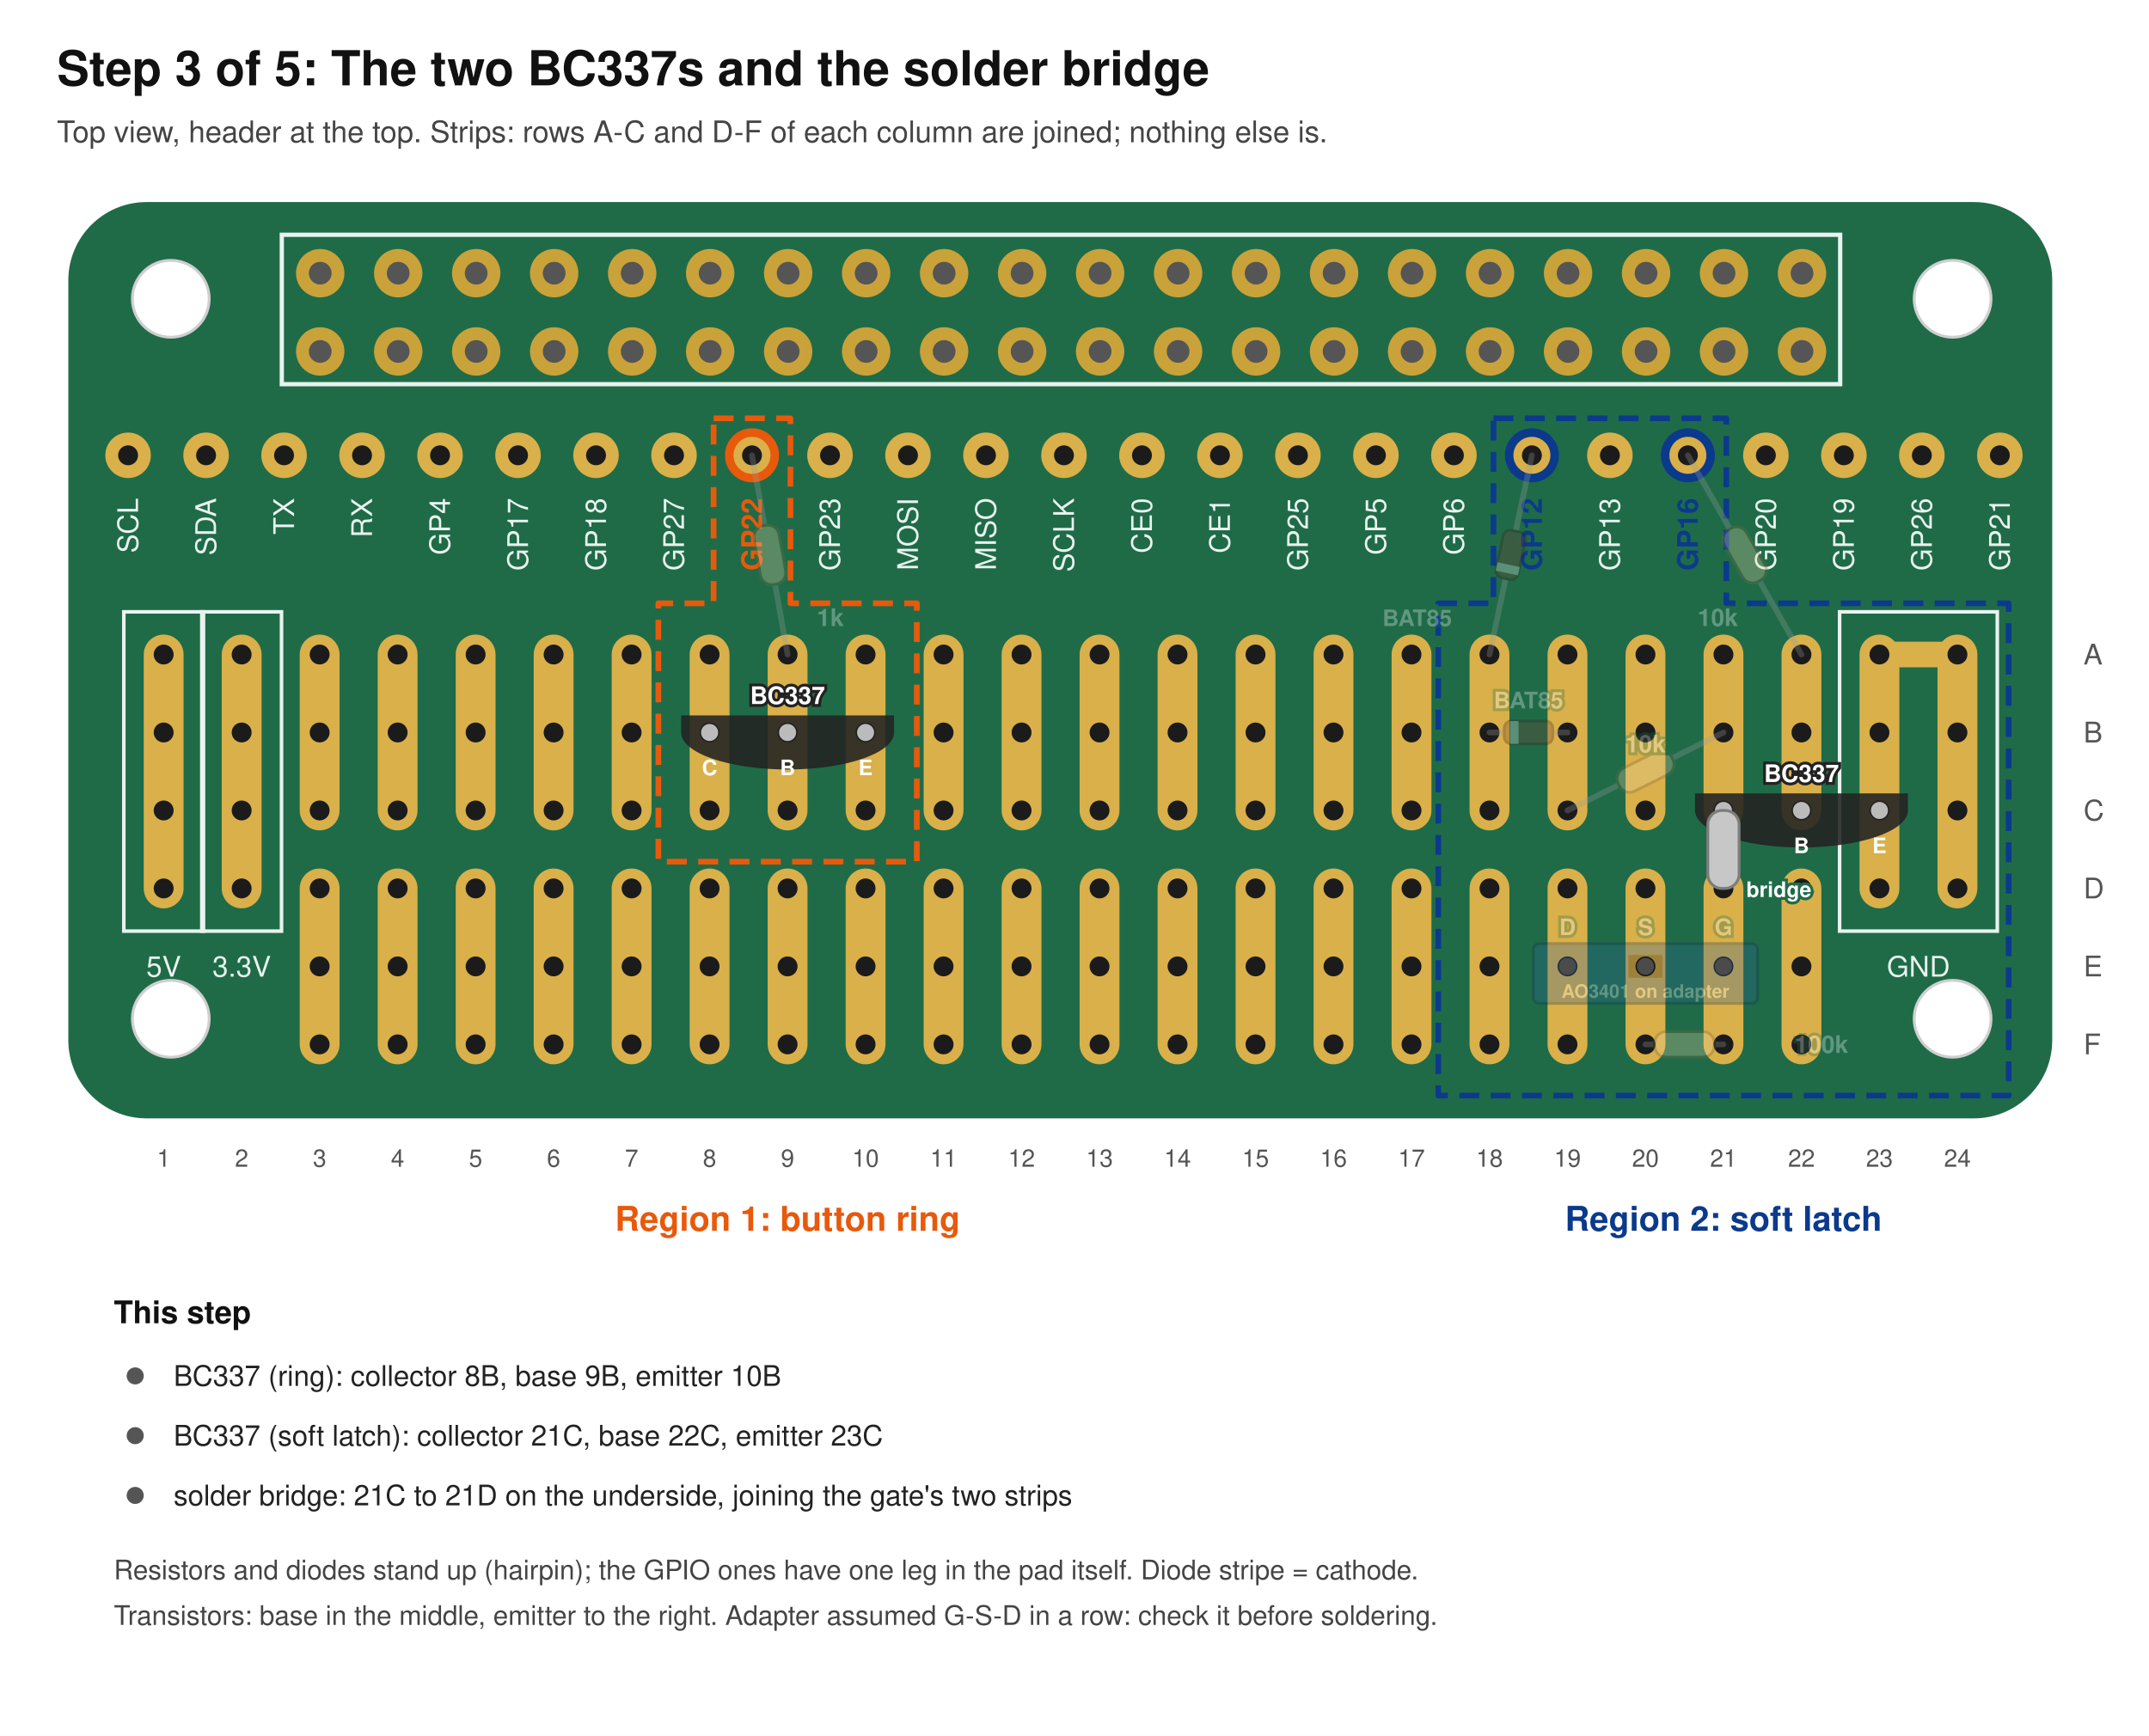
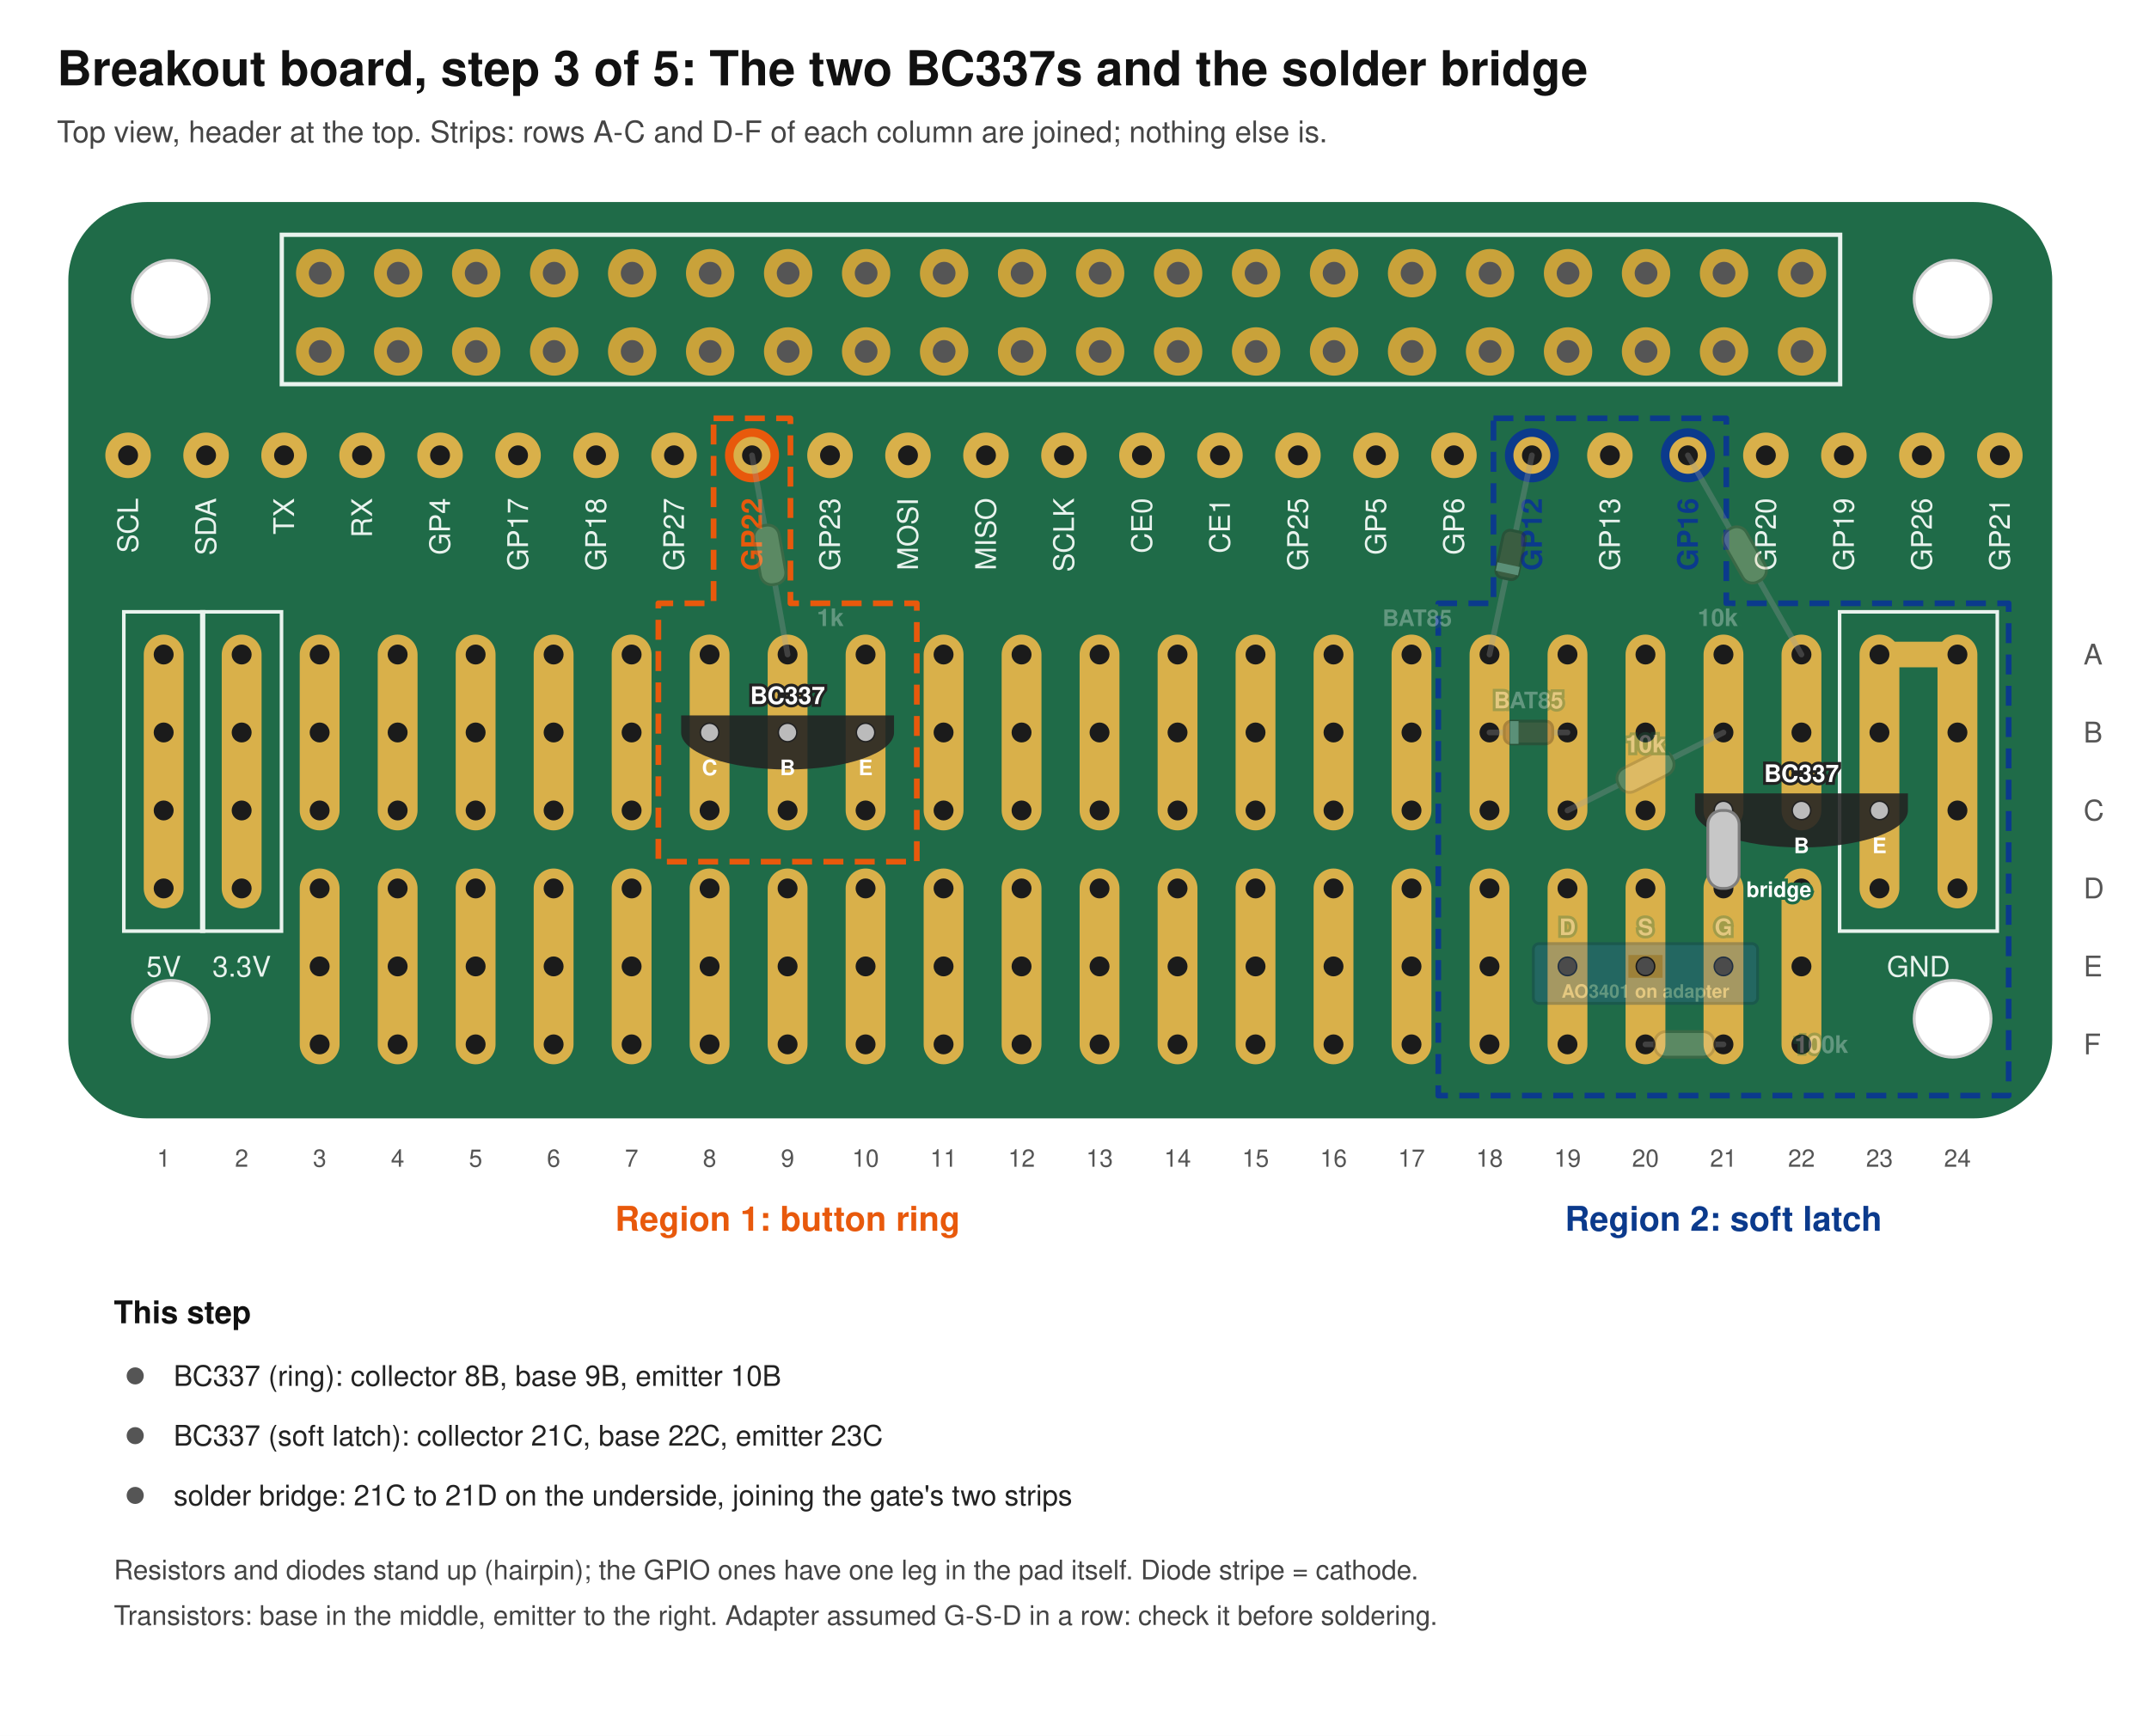
<svg xmlns="http://www.w3.org/2000/svg" viewBox="0 0 1510 1220" width="1510" height="1220" font-family="Helvetica, Arial, sans-serif">
  <rect width="1510" height="1220" fill="#ffffff" />
-   <text x="40.0" y="60.0" font-size="34" fill="#111" text-anchor="start" font-weight="bold">Step 3 of 5: The two BC337s and the solder bridge</text>
+   <text x="40.0" y="60.0" font-size="34" fill="#111" text-anchor="start" font-weight="bold">Breakout board, step 3 of 5: The two BC337s and the solder bridge</text>
  <text x="40.0" y="100.0" font-size="21" fill="#444" text-anchor="start">Top view, header at the top. Strips: rows A-C and D-F of each column are joined; nothing else is.</text>
  <rect x="48.0" y="142.0" width="1394.0" height="644.0" fill="#1f6b48" rx="55" />
  <circle cx="120.0" cy="210.0" r="27" fill="#ffffff" stroke="#cfcfcf" stroke-width="2" />
  <circle cx="1372.0" cy="210.0" r="27" fill="#ffffff" stroke="#cfcfcf" stroke-width="2" />
  <circle cx="120.0" cy="716.0" r="27" fill="#ffffff" stroke="#cfcfcf" stroke-width="2" />
  <circle cx="1372.0" cy="716.0" r="27" fill="#ffffff" stroke="#cfcfcf" stroke-width="2" />
  <rect x="198.0" y="165.0" width="1095.0" height="105.0" fill="none" stroke="#e9f3ee" stroke-width="3" />
  <circle cx="225.0" cy="192.0" r="17" fill="#c9a23a" stroke="none" stroke-width="0" />
  <circle cx="225.0" cy="192.0" r="8" fill="#555" stroke="none" stroke-width="0" />
  <circle cx="225.0" cy="247.0" r="17" fill="#c9a23a" stroke="none" stroke-width="0" />
  <circle cx="225.0" cy="247.0" r="8" fill="#555" stroke="none" stroke-width="0" />
  <circle cx="279.8" cy="192.0" r="17" fill="#c9a23a" stroke="none" stroke-width="0" />
  <circle cx="279.8" cy="192.0" r="8" fill="#555" stroke="none" stroke-width="0" />
  <circle cx="279.8" cy="247.0" r="17" fill="#c9a23a" stroke="none" stroke-width="0" />
  <circle cx="279.8" cy="247.0" r="8" fill="#555" stroke="none" stroke-width="0" />
  <circle cx="334.6" cy="192.0" r="17" fill="#c9a23a" stroke="none" stroke-width="0" />
  <circle cx="334.6" cy="192.0" r="8" fill="#555" stroke="none" stroke-width="0" />
  <circle cx="334.6" cy="247.0" r="17" fill="#c9a23a" stroke="none" stroke-width="0" />
  <circle cx="334.6" cy="247.0" r="8" fill="#555" stroke="none" stroke-width="0" />
  <circle cx="389.4" cy="192.0" r="17" fill="#c9a23a" stroke="none" stroke-width="0" />
  <circle cx="389.4" cy="192.0" r="8" fill="#555" stroke="none" stroke-width="0" />
  <circle cx="389.4" cy="247.0" r="17" fill="#c9a23a" stroke="none" stroke-width="0" />
  <circle cx="389.4" cy="247.0" r="8" fill="#555" stroke="none" stroke-width="0" />
  <circle cx="444.2" cy="192.0" r="17" fill="#c9a23a" stroke="none" stroke-width="0" />
  <circle cx="444.2" cy="192.0" r="8" fill="#555" stroke="none" stroke-width="0" />
  <circle cx="444.2" cy="247.0" r="17" fill="#c9a23a" stroke="none" stroke-width="0" />
  <circle cx="444.2" cy="247.0" r="8" fill="#555" stroke="none" stroke-width="0" />
  <circle cx="499.0" cy="192.0" r="17" fill="#c9a23a" stroke="none" stroke-width="0" />
  <circle cx="499.0" cy="192.0" r="8" fill="#555" stroke="none" stroke-width="0" />
  <circle cx="499.0" cy="247.0" r="17" fill="#c9a23a" stroke="none" stroke-width="0" />
  <circle cx="499.0" cy="247.0" r="8" fill="#555" stroke="none" stroke-width="0" />
  <circle cx="553.8" cy="192.0" r="17" fill="#c9a23a" stroke="none" stroke-width="0" />
  <circle cx="553.8" cy="192.0" r="8" fill="#555" stroke="none" stroke-width="0" />
  <circle cx="553.8" cy="247.0" r="17" fill="#c9a23a" stroke="none" stroke-width="0" />
  <circle cx="553.8" cy="247.0" r="8" fill="#555" stroke="none" stroke-width="0" />
  <circle cx="608.6" cy="192.0" r="17" fill="#c9a23a" stroke="none" stroke-width="0" />
  <circle cx="608.6" cy="192.0" r="8" fill="#555" stroke="none" stroke-width="0" />
  <circle cx="608.6" cy="247.0" r="17" fill="#c9a23a" stroke="none" stroke-width="0" />
  <circle cx="608.6" cy="247.0" r="8" fill="#555" stroke="none" stroke-width="0" />
  <circle cx="663.4" cy="192.0" r="17" fill="#c9a23a" stroke="none" stroke-width="0" />
  <circle cx="663.4" cy="192.0" r="8" fill="#555" stroke="none" stroke-width="0" />
  <circle cx="663.4" cy="247.0" r="17" fill="#c9a23a" stroke="none" stroke-width="0" />
  <circle cx="663.4" cy="247.0" r="8" fill="#555" stroke="none" stroke-width="0" />
  <circle cx="718.2" cy="192.0" r="17" fill="#c9a23a" stroke="none" stroke-width="0" />
  <circle cx="718.2" cy="192.0" r="8" fill="#555" stroke="none" stroke-width="0" />
  <circle cx="718.2" cy="247.0" r="17" fill="#c9a23a" stroke="none" stroke-width="0" />
  <circle cx="718.2" cy="247.0" r="8" fill="#555" stroke="none" stroke-width="0" />
  <circle cx="773.0" cy="192.0" r="17" fill="#c9a23a" stroke="none" stroke-width="0" />
  <circle cx="773.0" cy="192.0" r="8" fill="#555" stroke="none" stroke-width="0" />
  <circle cx="773.0" cy="247.0" r="17" fill="#c9a23a" stroke="none" stroke-width="0" />
  <circle cx="773.0" cy="247.0" r="8" fill="#555" stroke="none" stroke-width="0" />
  <circle cx="827.8" cy="192.0" r="17" fill="#c9a23a" stroke="none" stroke-width="0" />
  <circle cx="827.8" cy="192.0" r="8" fill="#555" stroke="none" stroke-width="0" />
  <circle cx="827.8" cy="247.0" r="17" fill="#c9a23a" stroke="none" stroke-width="0" />
  <circle cx="827.8" cy="247.0" r="8" fill="#555" stroke="none" stroke-width="0" />
  <circle cx="882.6" cy="192.0" r="17" fill="#c9a23a" stroke="none" stroke-width="0" />
  <circle cx="882.6" cy="192.0" r="8" fill="#555" stroke="none" stroke-width="0" />
  <circle cx="882.6" cy="247.0" r="17" fill="#c9a23a" stroke="none" stroke-width="0" />
  <circle cx="882.6" cy="247.0" r="8" fill="#555" stroke="none" stroke-width="0" />
  <circle cx="937.4" cy="192.0" r="17" fill="#c9a23a" stroke="none" stroke-width="0" />
  <circle cx="937.4" cy="192.0" r="8" fill="#555" stroke="none" stroke-width="0" />
  <circle cx="937.4" cy="247.0" r="17" fill="#c9a23a" stroke="none" stroke-width="0" />
  <circle cx="937.4" cy="247.0" r="8" fill="#555" stroke="none" stroke-width="0" />
  <circle cx="992.2" cy="192.0" r="17" fill="#c9a23a" stroke="none" stroke-width="0" />
  <circle cx="992.2" cy="192.0" r="8" fill="#555" stroke="none" stroke-width="0" />
  <circle cx="992.2" cy="247.0" r="17" fill="#c9a23a" stroke="none" stroke-width="0" />
  <circle cx="992.2" cy="247.0" r="8" fill="#555" stroke="none" stroke-width="0" />
  <circle cx="1047.0" cy="192.0" r="17" fill="#c9a23a" stroke="none" stroke-width="0" />
  <circle cx="1047.0" cy="192.0" r="8" fill="#555" stroke="none" stroke-width="0" />
  <circle cx="1047.0" cy="247.0" r="17" fill="#c9a23a" stroke="none" stroke-width="0" />
  <circle cx="1047.0" cy="247.0" r="8" fill="#555" stroke="none" stroke-width="0" />
  <circle cx="1101.8" cy="192.0" r="17" fill="#c9a23a" stroke="none" stroke-width="0" />
  <circle cx="1101.8" cy="192.0" r="8" fill="#555" stroke="none" stroke-width="0" />
  <circle cx="1101.8" cy="247.0" r="17" fill="#c9a23a" stroke="none" stroke-width="0" />
  <circle cx="1101.8" cy="247.0" r="8" fill="#555" stroke="none" stroke-width="0" />
  <circle cx="1156.6" cy="192.0" r="17" fill="#c9a23a" stroke="none" stroke-width="0" />
  <circle cx="1156.6" cy="192.0" r="8" fill="#555" stroke="none" stroke-width="0" />
  <circle cx="1156.6" cy="247.0" r="17" fill="#c9a23a" stroke="none" stroke-width="0" />
  <circle cx="1156.6" cy="247.0" r="8" fill="#555" stroke="none" stroke-width="0" />
  <circle cx="1211.4" cy="192.0" r="17" fill="#c9a23a" stroke="none" stroke-width="0" />
  <circle cx="1211.4" cy="192.0" r="8" fill="#555" stroke="none" stroke-width="0" />
  <circle cx="1211.4" cy="247.0" r="17" fill="#c9a23a" stroke="none" stroke-width="0" />
  <circle cx="1211.4" cy="247.0" r="8" fill="#555" stroke="none" stroke-width="0" />
  <circle cx="1266.2" cy="192.0" r="17" fill="#c9a23a" stroke="none" stroke-width="0" />
  <circle cx="1266.2" cy="192.0" r="8" fill="#555" stroke="none" stroke-width="0" />
  <circle cx="1266.2" cy="247.0" r="17" fill="#c9a23a" stroke="none" stroke-width="0" />
  <circle cx="1266.2" cy="247.0" r="8" fill="#555" stroke="none" stroke-width="0" />
  <circle cx="90.0" cy="320.0" r="16" fill="#d9b04a" stroke="none" stroke-width="0" />
  <circle cx="90.0" cy="320.0" r="7" fill="#1b1b1b" stroke="none" stroke-width="0" />
  <text transform="translate(97.0,350) rotate(-90)" text-anchor="end" font-size="20" fill="#e9f3ee">SCL</text>
  <circle cx="144.8" cy="320.0" r="16" fill="#d9b04a" stroke="none" stroke-width="0" />
  <circle cx="144.8" cy="320.0" r="7" fill="#1b1b1b" stroke="none" stroke-width="0" />
  <text transform="translate(151.8,350) rotate(-90)" text-anchor="end" font-size="20" fill="#e9f3ee">SDA</text>
  <circle cx="199.6" cy="320.0" r="16" fill="#d9b04a" stroke="none" stroke-width="0" />
  <circle cx="199.6" cy="320.0" r="7" fill="#1b1b1b" stroke="none" stroke-width="0" />
  <text transform="translate(206.6,350) rotate(-90)" text-anchor="end" font-size="20" fill="#e9f3ee">TX</text>
  <circle cx="254.4" cy="320.0" r="16" fill="#d9b04a" stroke="none" stroke-width="0" />
  <circle cx="254.4" cy="320.0" r="7" fill="#1b1b1b" stroke="none" stroke-width="0" />
  <text transform="translate(261.4,350) rotate(-90)" text-anchor="end" font-size="20" fill="#e9f3ee">RX</text>
  <circle cx="309.2" cy="320.0" r="16" fill="#d9b04a" stroke="none" stroke-width="0" />
  <circle cx="309.2" cy="320.0" r="7" fill="#1b1b1b" stroke="none" stroke-width="0" />
  <text transform="translate(316.2,350) rotate(-90)" text-anchor="end" font-size="20" fill="#e9f3ee">GP4</text>
  <circle cx="364.0" cy="320.0" r="16" fill="#d9b04a" stroke="none" stroke-width="0" />
  <circle cx="364.0" cy="320.0" r="7" fill="#1b1b1b" stroke="none" stroke-width="0" />
  <text transform="translate(371.0,350) rotate(-90)" text-anchor="end" font-size="20" fill="#e9f3ee">GP17</text>
  <circle cx="418.8" cy="320.0" r="16" fill="#d9b04a" stroke="none" stroke-width="0" />
  <circle cx="418.8" cy="320.0" r="7" fill="#1b1b1b" stroke="none" stroke-width="0" />
  <text transform="translate(425.8,350) rotate(-90)" text-anchor="end" font-size="20" fill="#e9f3ee">GP18</text>
  <circle cx="473.6" cy="320.0" r="16" fill="#d9b04a" stroke="none" stroke-width="0" />
  <circle cx="473.6" cy="320.0" r="7" fill="#1b1b1b" stroke="none" stroke-width="0" />
  <text transform="translate(480.6,350) rotate(-90)" text-anchor="end" font-size="20" fill="#e9f3ee">GP27</text>
  <circle cx="528.4" cy="320.0" r="16" fill="#d9b04a" stroke="#e8590c" stroke-width="6" />
  <circle cx="528.4" cy="320.0" r="7" fill="#1b1b1b" stroke="none" stroke-width="0" />
  <text transform="translate(535.4,350) rotate(-90)" text-anchor="end" font-size="20" font-weight="bold" fill="#e8590c">GP22</text>
  <circle cx="583.2" cy="320.0" r="16" fill="#d9b04a" stroke="none" stroke-width="0" />
  <circle cx="583.2" cy="320.0" r="7" fill="#1b1b1b" stroke="none" stroke-width="0" />
  <text transform="translate(590.2,350) rotate(-90)" text-anchor="end" font-size="20" fill="#e9f3ee">GP23</text>
  <circle cx="638.0" cy="320.0" r="16" fill="#d9b04a" stroke="none" stroke-width="0" />
  <circle cx="638.0" cy="320.0" r="7" fill="#1b1b1b" stroke="none" stroke-width="0" />
  <text transform="translate(645.0,350) rotate(-90)" text-anchor="end" font-size="20" fill="#e9f3ee">MOSI</text>
  <circle cx="692.8" cy="320.0" r="16" fill="#d9b04a" stroke="none" stroke-width="0" />
  <circle cx="692.8" cy="320.0" r="7" fill="#1b1b1b" stroke="none" stroke-width="0" />
  <text transform="translate(699.8,350) rotate(-90)" text-anchor="end" font-size="20" fill="#e9f3ee">MISO</text>
  <circle cx="747.6" cy="320.0" r="16" fill="#d9b04a" stroke="none" stroke-width="0" />
  <circle cx="747.6" cy="320.0" r="7" fill="#1b1b1b" stroke="none" stroke-width="0" />
  <text transform="translate(754.6,350) rotate(-90)" text-anchor="end" font-size="20" fill="#e9f3ee">SCLK</text>
  <circle cx="802.4" cy="320.0" r="16" fill="#d9b04a" stroke="none" stroke-width="0" />
  <circle cx="802.4" cy="320.0" r="7" fill="#1b1b1b" stroke="none" stroke-width="0" />
  <text transform="translate(809.4,350) rotate(-90)" text-anchor="end" font-size="20" fill="#e9f3ee">CE0</text>
  <circle cx="857.2" cy="320.0" r="16" fill="#d9b04a" stroke="none" stroke-width="0" />
  <circle cx="857.2" cy="320.0" r="7" fill="#1b1b1b" stroke="none" stroke-width="0" />
  <text transform="translate(864.2,350) rotate(-90)" text-anchor="end" font-size="20" fill="#e9f3ee">CE1</text>
  <circle cx="912.0" cy="320.0" r="16" fill="#d9b04a" stroke="none" stroke-width="0" />
  <circle cx="912.0" cy="320.0" r="7" fill="#1b1b1b" stroke="none" stroke-width="0" />
  <text transform="translate(919.0,350) rotate(-90)" text-anchor="end" font-size="20" fill="#e9f3ee">GP25</text>
  <circle cx="966.8" cy="320.0" r="16" fill="#d9b04a" stroke="none" stroke-width="0" />
  <circle cx="966.8" cy="320.0" r="7" fill="#1b1b1b" stroke="none" stroke-width="0" />
  <text transform="translate(973.8,350) rotate(-90)" text-anchor="end" font-size="20" fill="#e9f3ee">GP5</text>
  <circle cx="1021.6" cy="320.0" r="16" fill="#d9b04a" stroke="none" stroke-width="0" />
  <circle cx="1021.6" cy="320.0" r="7" fill="#1b1b1b" stroke="none" stroke-width="0" />
  <text transform="translate(1028.6,350) rotate(-90)" text-anchor="end" font-size="20" fill="#e9f3ee">GP6</text>
  <circle cx="1076.4" cy="320.0" r="16" fill="#d9b04a" stroke="#0b3a8c" stroke-width="6" />
  <circle cx="1076.4" cy="320.0" r="7" fill="#1b1b1b" stroke="none" stroke-width="0" />
  <text transform="translate(1083.4,350) rotate(-90)" text-anchor="end" font-size="20" font-weight="bold" fill="#0b3a8c">GP12</text>
  <circle cx="1131.2" cy="320.0" r="16" fill="#d9b04a" stroke="none" stroke-width="0" />
  <circle cx="1131.2" cy="320.0" r="7" fill="#1b1b1b" stroke="none" stroke-width="0" />
  <text transform="translate(1138.2,350) rotate(-90)" text-anchor="end" font-size="20" fill="#e9f3ee">GP13</text>
  <circle cx="1186.0" cy="320.0" r="16" fill="#d9b04a" stroke="#0b3a8c" stroke-width="6" />
  <circle cx="1186.0" cy="320.0" r="7" fill="#1b1b1b" stroke="none" stroke-width="0" />
  <text transform="translate(1193.0,350) rotate(-90)" text-anchor="end" font-size="20" font-weight="bold" fill="#0b3a8c">GP16</text>
  <circle cx="1240.8" cy="320.0" r="16" fill="#d9b04a" stroke="none" stroke-width="0" />
  <circle cx="1240.8" cy="320.0" r="7" fill="#1b1b1b" stroke="none" stroke-width="0" />
  <text transform="translate(1247.8,350) rotate(-90)" text-anchor="end" font-size="20" fill="#e9f3ee">GP20</text>
  <circle cx="1295.6" cy="320.0" r="16" fill="#d9b04a" stroke="none" stroke-width="0" />
  <circle cx="1295.6" cy="320.0" r="7" fill="#1b1b1b" stroke="none" stroke-width="0" />
  <text transform="translate(1302.6,350) rotate(-90)" text-anchor="end" font-size="20" fill="#e9f3ee">GP19</text>
  <circle cx="1350.4" cy="320.0" r="16" fill="#d9b04a" stroke="none" stroke-width="0" />
  <circle cx="1350.4" cy="320.0" r="7" fill="#1b1b1b" stroke="none" stroke-width="0" />
  <text transform="translate(1357.4,350) rotate(-90)" text-anchor="end" font-size="20" fill="#e9f3ee">GP26</text>
  <circle cx="1405.2" cy="320.0" r="16" fill="#d9b04a" stroke="none" stroke-width="0" />
  <circle cx="1405.2" cy="320.0" r="7" fill="#1b1b1b" stroke="none" stroke-width="0" />
  <text transform="translate(1412.2,350) rotate(-90)" text-anchor="end" font-size="20" fill="#e9f3ee">GP21</text>
  <rect x="87.0" y="430.0" width="56.0" height="224.4" fill="none" stroke="#e9f3ee" stroke-width="2.5" />
  <text x="115.0" y="686.4" font-size="20" fill="#e9f3ee" text-anchor="middle">5V</text>
  <rect x="141.8" y="430.0" width="56.0" height="224.4" fill="none" stroke="#e9f3ee" stroke-width="2.5" />
  <text x="169.8" y="686.4" font-size="20" fill="#e9f3ee" text-anchor="middle">3.3V</text>
  <rect x="1292.6" y="430.0" width="110.8" height="224.4" fill="none" stroke="#e9f3ee" stroke-width="2.5" />
  <text x="1348.0" y="686.4" font-size="20" fill="#e9f3ee" text-anchor="middle">GND</text>
  <rect x="101.0" y="446.0" width="28.0" height="192.4" fill="#d9b04a" rx="14" />
  <rect x="155.8" y="446.0" width="28.0" height="192.4" fill="#d9b04a" rx="14" />
  <rect x="210.6" y="446.0" width="28.0" height="137.6" fill="#d9b04a" rx="14" />
  <rect x="210.6" y="610.4" width="28.0" height="137.6" fill="#d9b04a" rx="14" />
  <rect x="265.4" y="446.0" width="28.0" height="137.6" fill="#d9b04a" rx="14" />
  <rect x="265.4" y="610.4" width="28.0" height="137.6" fill="#d9b04a" rx="14" />
  <rect x="320.2" y="446.0" width="28.0" height="137.6" fill="#d9b04a" rx="14" />
  <rect x="320.2" y="610.4" width="28.0" height="137.6" fill="#d9b04a" rx="14" />
  <rect x="375.0" y="446.0" width="28.0" height="137.6" fill="#d9b04a" rx="14" />
  <rect x="375.0" y="610.4" width="28.0" height="137.6" fill="#d9b04a" rx="14" />
  <rect x="429.8" y="446.0" width="28.0" height="137.6" fill="#d9b04a" rx="14" />
  <rect x="429.8" y="610.4" width="28.0" height="137.6" fill="#d9b04a" rx="14" />
  <rect x="484.6" y="446.0" width="28.0" height="137.6" fill="#d9b04a" rx="14" />
  <rect x="484.6" y="610.4" width="28.0" height="137.6" fill="#d9b04a" rx="14" />
  <rect x="539.4" y="446.0" width="28.0" height="137.6" fill="#d9b04a" rx="14" />
  <rect x="539.4" y="610.4" width="28.0" height="137.6" fill="#d9b04a" rx="14" />
  <rect x="594.2" y="446.0" width="28.0" height="137.6" fill="#d9b04a" rx="14" />
  <rect x="594.2" y="610.4" width="28.0" height="137.6" fill="#d9b04a" rx="14" />
  <rect x="649.0" y="446.0" width="28.0" height="137.6" fill="#d9b04a" rx="14" />
  <rect x="649.0" y="610.4" width="28.0" height="137.6" fill="#d9b04a" rx="14" />
  <rect x="703.8" y="446.0" width="28.0" height="137.6" fill="#d9b04a" rx="14" />
  <rect x="703.8" y="610.4" width="28.0" height="137.6" fill="#d9b04a" rx="14" />
  <rect x="758.6" y="446.0" width="28.0" height="137.6" fill="#d9b04a" rx="14" />
  <rect x="758.6" y="610.4" width="28.0" height="137.6" fill="#d9b04a" rx="14" />
  <rect x="813.4" y="446.0" width="28.0" height="137.6" fill="#d9b04a" rx="14" />
  <rect x="813.4" y="610.4" width="28.0" height="137.6" fill="#d9b04a" rx="14" />
  <rect x="868.2" y="446.0" width="28.0" height="137.6" fill="#d9b04a" rx="14" />
  <rect x="868.2" y="610.4" width="28.0" height="137.6" fill="#d9b04a" rx="14" />
  <rect x="923.0" y="446.0" width="28.0" height="137.6" fill="#d9b04a" rx="14" />
  <rect x="923.0" y="610.4" width="28.0" height="137.6" fill="#d9b04a" rx="14" />
  <rect x="977.8" y="446.0" width="28.0" height="137.6" fill="#d9b04a" rx="14" />
  <rect x="977.8" y="610.4" width="28.0" height="137.6" fill="#d9b04a" rx="14" />
  <rect x="1032.6" y="446.0" width="28.0" height="137.6" fill="#d9b04a" rx="14" />
  <rect x="1032.6" y="610.4" width="28.0" height="137.6" fill="#d9b04a" rx="14" />
  <rect x="1087.4" y="446.0" width="28.0" height="137.6" fill="#d9b04a" rx="14" />
  <rect x="1087.4" y="610.4" width="28.0" height="137.6" fill="#d9b04a" rx="14" />
  <rect x="1142.2" y="446.0" width="28.0" height="137.6" fill="#d9b04a" rx="14" />
  <rect x="1142.2" y="610.4" width="28.0" height="137.6" fill="#d9b04a" rx="14" />
  <rect x="1197.0" y="446.0" width="28.0" height="137.6" fill="#d9b04a" rx="14" />
  <rect x="1197.0" y="610.4" width="28.0" height="137.6" fill="#d9b04a" rx="14" />
  <rect x="1251.8" y="446.0" width="28.0" height="137.6" fill="#d9b04a" rx="14" />
  <rect x="1251.8" y="610.4" width="28.0" height="137.6" fill="#d9b04a" rx="14" />
  <rect x="1306.6" y="446.0" width="28.0" height="192.4" fill="#d9b04a" rx="14" />
  <rect x="1361.4" y="446.0" width="28.0" height="192.4" fill="#d9b04a" rx="14" />
  <rect x="1320.6" y="451.0" width="54.8" height="18.0" fill="#d9b04a" />
  <circle cx="115.0" cy="460.0" r="7" fill="#1b1b1b" stroke="none" stroke-width="0" />
  <circle cx="115.0" cy="514.8" r="7" fill="#1b1b1b" stroke="none" stroke-width="0" />
  <circle cx="115.0" cy="569.6" r="7" fill="#1b1b1b" stroke="none" stroke-width="0" />
  <circle cx="115.0" cy="624.4" r="7" fill="#1b1b1b" stroke="none" stroke-width="0" />
  <circle cx="169.8" cy="460.0" r="7" fill="#1b1b1b" stroke="none" stroke-width="0" />
  <circle cx="169.8" cy="514.8" r="7" fill="#1b1b1b" stroke="none" stroke-width="0" />
  <circle cx="169.8" cy="569.6" r="7" fill="#1b1b1b" stroke="none" stroke-width="0" />
  <circle cx="169.8" cy="624.4" r="7" fill="#1b1b1b" stroke="none" stroke-width="0" />
  <circle cx="224.6" cy="460.0" r="7" fill="#1b1b1b" stroke="none" stroke-width="0" />
  <circle cx="224.6" cy="514.8" r="7" fill="#1b1b1b" stroke="none" stroke-width="0" />
  <circle cx="224.6" cy="569.6" r="7" fill="#1b1b1b" stroke="none" stroke-width="0" />
  <circle cx="224.6" cy="624.4" r="7" fill="#1b1b1b" stroke="none" stroke-width="0" />
  <circle cx="224.6" cy="679.2" r="7" fill="#1b1b1b" stroke="none" stroke-width="0" />
  <circle cx="224.6" cy="734.0" r="7" fill="#1b1b1b" stroke="none" stroke-width="0" />
  <circle cx="279.4" cy="460.0" r="7" fill="#1b1b1b" stroke="none" stroke-width="0" />
  <circle cx="279.4" cy="514.8" r="7" fill="#1b1b1b" stroke="none" stroke-width="0" />
  <circle cx="279.4" cy="569.6" r="7" fill="#1b1b1b" stroke="none" stroke-width="0" />
  <circle cx="279.4" cy="624.4" r="7" fill="#1b1b1b" stroke="none" stroke-width="0" />
  <circle cx="279.4" cy="679.2" r="7" fill="#1b1b1b" stroke="none" stroke-width="0" />
  <circle cx="279.4" cy="734.0" r="7" fill="#1b1b1b" stroke="none" stroke-width="0" />
  <circle cx="334.2" cy="460.0" r="7" fill="#1b1b1b" stroke="none" stroke-width="0" />
  <circle cx="334.2" cy="514.8" r="7" fill="#1b1b1b" stroke="none" stroke-width="0" />
  <circle cx="334.2" cy="569.6" r="7" fill="#1b1b1b" stroke="none" stroke-width="0" />
  <circle cx="334.2" cy="624.4" r="7" fill="#1b1b1b" stroke="none" stroke-width="0" />
  <circle cx="334.2" cy="679.2" r="7" fill="#1b1b1b" stroke="none" stroke-width="0" />
  <circle cx="334.2" cy="734.0" r="7" fill="#1b1b1b" stroke="none" stroke-width="0" />
  <circle cx="389.0" cy="460.0" r="7" fill="#1b1b1b" stroke="none" stroke-width="0" />
  <circle cx="389.0" cy="514.8" r="7" fill="#1b1b1b" stroke="none" stroke-width="0" />
  <circle cx="389.0" cy="569.6" r="7" fill="#1b1b1b" stroke="none" stroke-width="0" />
  <circle cx="389.0" cy="624.4" r="7" fill="#1b1b1b" stroke="none" stroke-width="0" />
  <circle cx="389.0" cy="679.2" r="7" fill="#1b1b1b" stroke="none" stroke-width="0" />
  <circle cx="389.0" cy="734.0" r="7" fill="#1b1b1b" stroke="none" stroke-width="0" />
  <circle cx="443.8" cy="460.0" r="7" fill="#1b1b1b" stroke="none" stroke-width="0" />
  <circle cx="443.8" cy="514.8" r="7" fill="#1b1b1b" stroke="none" stroke-width="0" />
  <circle cx="443.8" cy="569.6" r="7" fill="#1b1b1b" stroke="none" stroke-width="0" />
  <circle cx="443.8" cy="624.4" r="7" fill="#1b1b1b" stroke="none" stroke-width="0" />
  <circle cx="443.8" cy="679.2" r="7" fill="#1b1b1b" stroke="none" stroke-width="0" />
  <circle cx="443.8" cy="734.0" r="7" fill="#1b1b1b" stroke="none" stroke-width="0" />
  <circle cx="498.6" cy="460.0" r="7" fill="#1b1b1b" stroke="none" stroke-width="0" />
  <circle cx="498.6" cy="514.8" r="7" fill="#1b1b1b" stroke="none" stroke-width="0" />
  <circle cx="498.6" cy="569.6" r="7" fill="#1b1b1b" stroke="none" stroke-width="0" />
  <circle cx="498.6" cy="624.4" r="7" fill="#1b1b1b" stroke="none" stroke-width="0" />
  <circle cx="498.6" cy="679.2" r="7" fill="#1b1b1b" stroke="none" stroke-width="0" />
  <circle cx="498.6" cy="734.0" r="7" fill="#1b1b1b" stroke="none" stroke-width="0" />
  <circle cx="553.4" cy="460.0" r="7" fill="#1b1b1b" stroke="none" stroke-width="0" />
  <circle cx="553.4" cy="514.8" r="7" fill="#1b1b1b" stroke="none" stroke-width="0" />
  <circle cx="553.4" cy="569.6" r="7" fill="#1b1b1b" stroke="none" stroke-width="0" />
  <circle cx="553.4" cy="624.4" r="7" fill="#1b1b1b" stroke="none" stroke-width="0" />
  <circle cx="553.4" cy="679.2" r="7" fill="#1b1b1b" stroke="none" stroke-width="0" />
  <circle cx="553.4" cy="734.0" r="7" fill="#1b1b1b" stroke="none" stroke-width="0" />
  <circle cx="608.2" cy="460.0" r="7" fill="#1b1b1b" stroke="none" stroke-width="0" />
  <circle cx="608.2" cy="514.8" r="7" fill="#1b1b1b" stroke="none" stroke-width="0" />
  <circle cx="608.2" cy="569.6" r="7" fill="#1b1b1b" stroke="none" stroke-width="0" />
  <circle cx="608.2" cy="624.4" r="7" fill="#1b1b1b" stroke="none" stroke-width="0" />
  <circle cx="608.2" cy="679.2" r="7" fill="#1b1b1b" stroke="none" stroke-width="0" />
  <circle cx="608.2" cy="734.0" r="7" fill="#1b1b1b" stroke="none" stroke-width="0" />
  <circle cx="663.0" cy="460.0" r="7" fill="#1b1b1b" stroke="none" stroke-width="0" />
  <circle cx="663.0" cy="514.8" r="7" fill="#1b1b1b" stroke="none" stroke-width="0" />
  <circle cx="663.0" cy="569.6" r="7" fill="#1b1b1b" stroke="none" stroke-width="0" />
  <circle cx="663.0" cy="624.4" r="7" fill="#1b1b1b" stroke="none" stroke-width="0" />
  <circle cx="663.0" cy="679.2" r="7" fill="#1b1b1b" stroke="none" stroke-width="0" />
  <circle cx="663.0" cy="734.0" r="7" fill="#1b1b1b" stroke="none" stroke-width="0" />
  <circle cx="717.8" cy="460.0" r="7" fill="#1b1b1b" stroke="none" stroke-width="0" />
  <circle cx="717.8" cy="514.8" r="7" fill="#1b1b1b" stroke="none" stroke-width="0" />
  <circle cx="717.8" cy="569.6" r="7" fill="#1b1b1b" stroke="none" stroke-width="0" />
  <circle cx="717.8" cy="624.4" r="7" fill="#1b1b1b" stroke="none" stroke-width="0" />
  <circle cx="717.8" cy="679.2" r="7" fill="#1b1b1b" stroke="none" stroke-width="0" />
  <circle cx="717.8" cy="734.0" r="7" fill="#1b1b1b" stroke="none" stroke-width="0" />
  <circle cx="772.6" cy="460.0" r="7" fill="#1b1b1b" stroke="none" stroke-width="0" />
  <circle cx="772.6" cy="514.8" r="7" fill="#1b1b1b" stroke="none" stroke-width="0" />
  <circle cx="772.6" cy="569.6" r="7" fill="#1b1b1b" stroke="none" stroke-width="0" />
  <circle cx="772.6" cy="624.4" r="7" fill="#1b1b1b" stroke="none" stroke-width="0" />
  <circle cx="772.6" cy="679.2" r="7" fill="#1b1b1b" stroke="none" stroke-width="0" />
  <circle cx="772.6" cy="734.0" r="7" fill="#1b1b1b" stroke="none" stroke-width="0" />
  <circle cx="827.4" cy="460.0" r="7" fill="#1b1b1b" stroke="none" stroke-width="0" />
  <circle cx="827.4" cy="514.8" r="7" fill="#1b1b1b" stroke="none" stroke-width="0" />
  <circle cx="827.4" cy="569.6" r="7" fill="#1b1b1b" stroke="none" stroke-width="0" />
  <circle cx="827.4" cy="624.4" r="7" fill="#1b1b1b" stroke="none" stroke-width="0" />
  <circle cx="827.4" cy="679.2" r="7" fill="#1b1b1b" stroke="none" stroke-width="0" />
  <circle cx="827.4" cy="734.0" r="7" fill="#1b1b1b" stroke="none" stroke-width="0" />
  <circle cx="882.2" cy="460.0" r="7" fill="#1b1b1b" stroke="none" stroke-width="0" />
  <circle cx="882.2" cy="514.8" r="7" fill="#1b1b1b" stroke="none" stroke-width="0" />
  <circle cx="882.2" cy="569.6" r="7" fill="#1b1b1b" stroke="none" stroke-width="0" />
  <circle cx="882.2" cy="624.4" r="7" fill="#1b1b1b" stroke="none" stroke-width="0" />
  <circle cx="882.2" cy="679.2" r="7" fill="#1b1b1b" stroke="none" stroke-width="0" />
  <circle cx="882.2" cy="734.0" r="7" fill="#1b1b1b" stroke="none" stroke-width="0" />
  <circle cx="937.0" cy="460.0" r="7" fill="#1b1b1b" stroke="none" stroke-width="0" />
  <circle cx="937.0" cy="514.8" r="7" fill="#1b1b1b" stroke="none" stroke-width="0" />
  <circle cx="937.0" cy="569.6" r="7" fill="#1b1b1b" stroke="none" stroke-width="0" />
  <circle cx="937.0" cy="624.4" r="7" fill="#1b1b1b" stroke="none" stroke-width="0" />
  <circle cx="937.0" cy="679.2" r="7" fill="#1b1b1b" stroke="none" stroke-width="0" />
  <circle cx="937.0" cy="734.0" r="7" fill="#1b1b1b" stroke="none" stroke-width="0" />
  <circle cx="991.8" cy="460.0" r="7" fill="#1b1b1b" stroke="none" stroke-width="0" />
  <circle cx="991.8" cy="514.8" r="7" fill="#1b1b1b" stroke="none" stroke-width="0" />
  <circle cx="991.8" cy="569.6" r="7" fill="#1b1b1b" stroke="none" stroke-width="0" />
  <circle cx="991.8" cy="624.4" r="7" fill="#1b1b1b" stroke="none" stroke-width="0" />
  <circle cx="991.8" cy="679.2" r="7" fill="#1b1b1b" stroke="none" stroke-width="0" />
  <circle cx="991.8" cy="734.0" r="7" fill="#1b1b1b" stroke="none" stroke-width="0" />
  <circle cx="1046.6" cy="460.0" r="7" fill="#1b1b1b" stroke="none" stroke-width="0" />
  <circle cx="1046.6" cy="514.8" r="7" fill="#1b1b1b" stroke="none" stroke-width="0" />
  <circle cx="1046.6" cy="569.6" r="7" fill="#1b1b1b" stroke="none" stroke-width="0" />
  <circle cx="1046.6" cy="624.4" r="7" fill="#1b1b1b" stroke="none" stroke-width="0" />
  <circle cx="1046.6" cy="679.2" r="7" fill="#1b1b1b" stroke="none" stroke-width="0" />
  <circle cx="1046.6" cy="734.0" r="7" fill="#1b1b1b" stroke="none" stroke-width="0" />
  <circle cx="1101.4" cy="460.0" r="7" fill="#1b1b1b" stroke="none" stroke-width="0" />
  <circle cx="1101.4" cy="514.8" r="7" fill="#1b1b1b" stroke="none" stroke-width="0" />
  <circle cx="1101.4" cy="569.6" r="7" fill="#1b1b1b" stroke="none" stroke-width="0" />
  <circle cx="1101.4" cy="624.4" r="7" fill="#1b1b1b" stroke="none" stroke-width="0" />
  <circle cx="1101.4" cy="679.2" r="7" fill="#1b1b1b" stroke="none" stroke-width="0" />
  <circle cx="1101.4" cy="734.0" r="7" fill="#1b1b1b" stroke="none" stroke-width="0" />
  <circle cx="1156.2" cy="460.0" r="7" fill="#1b1b1b" stroke="none" stroke-width="0" />
  <circle cx="1156.2" cy="514.8" r="7" fill="#1b1b1b" stroke="none" stroke-width="0" />
  <circle cx="1156.2" cy="569.6" r="7" fill="#1b1b1b" stroke="none" stroke-width="0" />
  <circle cx="1156.2" cy="624.4" r="7" fill="#1b1b1b" stroke="none" stroke-width="0" />
  <circle cx="1156.2" cy="679.2" r="7" fill="#1b1b1b" stroke="none" stroke-width="0" />
  <circle cx="1156.2" cy="734.0" r="7" fill="#1b1b1b" stroke="none" stroke-width="0" />
  <circle cx="1211.0" cy="460.0" r="7" fill="#1b1b1b" stroke="none" stroke-width="0" />
  <circle cx="1211.0" cy="514.8" r="7" fill="#1b1b1b" stroke="none" stroke-width="0" />
  <circle cx="1211.0" cy="569.6" r="7" fill="#1b1b1b" stroke="none" stroke-width="0" />
  <circle cx="1211.0" cy="624.4" r="7" fill="#1b1b1b" stroke="none" stroke-width="0" />
  <circle cx="1211.0" cy="679.2" r="7" fill="#1b1b1b" stroke="none" stroke-width="0" />
  <circle cx="1211.0" cy="734.0" r="7" fill="#1b1b1b" stroke="none" stroke-width="0" />
  <circle cx="1265.8" cy="460.0" r="7" fill="#1b1b1b" stroke="none" stroke-width="0" />
  <circle cx="1265.8" cy="514.8" r="7" fill="#1b1b1b" stroke="none" stroke-width="0" />
  <circle cx="1265.8" cy="569.6" r="7" fill="#1b1b1b" stroke="none" stroke-width="0" />
  <circle cx="1265.8" cy="624.4" r="7" fill="#1b1b1b" stroke="none" stroke-width="0" />
  <circle cx="1265.8" cy="679.2" r="7" fill="#1b1b1b" stroke="none" stroke-width="0" />
  <circle cx="1265.8" cy="734.0" r="7" fill="#1b1b1b" stroke="none" stroke-width="0" />
  <circle cx="1320.6" cy="460.0" r="7" fill="#1b1b1b" stroke="none" stroke-width="0" />
  <circle cx="1320.6" cy="514.8" r="7" fill="#1b1b1b" stroke="none" stroke-width="0" />
  <circle cx="1320.6" cy="569.6" r="7" fill="#1b1b1b" stroke="none" stroke-width="0" />
  <circle cx="1320.6" cy="624.4" r="7" fill="#1b1b1b" stroke="none" stroke-width="0" />
  <circle cx="1375.4" cy="460.0" r="7" fill="#1b1b1b" stroke="none" stroke-width="0" />
  <circle cx="1375.4" cy="514.8" r="7" fill="#1b1b1b" stroke="none" stroke-width="0" />
  <circle cx="1375.4" cy="569.6" r="7" fill="#1b1b1b" stroke="none" stroke-width="0" />
  <circle cx="1375.4" cy="624.4" r="7" fill="#1b1b1b" stroke="none" stroke-width="0" />
  <text x="115.0" y="820.0" font-size="17" fill="#555" text-anchor="middle">1</text>
  <text x="169.8" y="820.0" font-size="17" fill="#555" text-anchor="middle">2</text>
  <text x="224.6" y="820.0" font-size="17" fill="#555" text-anchor="middle">3</text>
  <text x="279.4" y="820.0" font-size="17" fill="#555" text-anchor="middle">4</text>
  <text x="334.2" y="820.0" font-size="17" fill="#555" text-anchor="middle">5</text>
  <text x="389.0" y="820.0" font-size="17" fill="#555" text-anchor="middle">6</text>
  <text x="443.8" y="820.0" font-size="17" fill="#555" text-anchor="middle">7</text>
  <text x="498.6" y="820.0" font-size="17" fill="#555" text-anchor="middle">8</text>
  <text x="553.4" y="820.0" font-size="17" fill="#555" text-anchor="middle">9</text>
  <text x="608.2" y="820.0" font-size="17" fill="#555" text-anchor="middle">10</text>
  <text x="663.0" y="820.0" font-size="17" fill="#555" text-anchor="middle">11</text>
  <text x="717.8" y="820.0" font-size="17" fill="#555" text-anchor="middle">12</text>
  <text x="772.6" y="820.0" font-size="17" fill="#555" text-anchor="middle">13</text>
  <text x="827.4" y="820.0" font-size="17" fill="#555" text-anchor="middle">14</text>
  <text x="882.2" y="820.0" font-size="17" fill="#555" text-anchor="middle">15</text>
  <text x="937.0" y="820.0" font-size="17" fill="#555" text-anchor="middle">16</text>
  <text x="991.8" y="820.0" font-size="17" fill="#555" text-anchor="middle">17</text>
  <text x="1046.6" y="820.0" font-size="17" fill="#555" text-anchor="middle">18</text>
  <text x="1101.4" y="820.0" font-size="17" fill="#555" text-anchor="middle">19</text>
  <text x="1156.2" y="820.0" font-size="17" fill="#555" text-anchor="middle">20</text>
  <text x="1211.0" y="820.0" font-size="17" fill="#555" text-anchor="middle">21</text>
  <text x="1265.8" y="820.0" font-size="17" fill="#555" text-anchor="middle">22</text>
  <text x="1320.6" y="820.0" font-size="17" fill="#555" text-anchor="middle">23</text>
  <text x="1375.4" y="820.0" font-size="17" fill="#555" text-anchor="middle">24</text>
  <text x="1464.0" y="467.0" font-size="20" fill="#555" text-anchor="start">A</text>
  <text x="1464.0" y="521.8" font-size="20" fill="#555" text-anchor="start">B</text>
  <text x="1464.0" y="576.6" font-size="20" fill="#555" text-anchor="start">C</text>
  <text x="1464.0" y="631.4" font-size="20" fill="#555" text-anchor="start">D</text>
  <text x="1464.0" y="686.2" font-size="20" fill="#555" text-anchor="start">E</text>
  <text x="1464.0" y="741.0" font-size="20" fill="#555" text-anchor="start">F</text>
  <path d="M 501.4 294 H 555.4 V 424.0 H 644.2 V 605.6 H 462.6 V 424.0 H 501.4 Z" fill="none" stroke="#e8590c" stroke-width="4" stroke-dasharray="14 8" stroke-linejoin="round" />
  <text x="553.4" y="865.0" font-size="24" fill="#e8590c" text-anchor="middle" font-weight="bold">Region 1: button ring</text>
  <path d="M 1049.4 294 H 1213.0 V 424.0 H 1411.4 V 770.0 H 1010.6 V 424.0 H 1049.4 Z" fill="none" stroke="#0b3a8c" stroke-width="4" stroke-dasharray="14 8" stroke-linejoin="round" />
  <text x="1211.0" y="865.0" font-size="24" fill="#0b3a8c" text-anchor="middle" font-weight="bold">Region 2: soft latch</text>
  <g opacity="0.3">
    <line x1="528.4" y1="320.0" x2="553.4" y2="460.0" stroke="#9a9a9a" stroke-width="4" stroke-linecap="round" />
    <g transform="translate(540.9,390.0) rotate(79.9)">
      <rect x="-21" y="-9" width="42" height="18" rx="8" fill="#e7cfa0" stroke="#7a6440" stroke-width="2" />
    </g>
    <text x="583.4" y="440.0" font-size="17" fill="#fff" text-anchor="middle" font-weight="bold" stroke="#1f6b48" stroke-width="4" paint-order="stroke">1k</text>
    <line x1="1186.0" y1="320.0" x2="1265.8" y2="460.0" stroke="#9a9a9a" stroke-width="4" stroke-linecap="round" />
    <g transform="translate(1225.9,390.0) rotate(60.3)">
      <rect x="-21" y="-9" width="42" height="18" rx="8" fill="#e7cfa0" stroke="#7a6440" stroke-width="2" />
    </g>
    <text x="1207.0" y="440.0" font-size="17" fill="#fff" text-anchor="middle" font-weight="bold" stroke="#1f6b48" stroke-width="4" paint-order="stroke">10k</text>
    <line x1="1101.4" y1="569.6" x2="1211.0" y2="514.8" stroke="#9a9a9a" stroke-width="4" stroke-linecap="round" />
    <g transform="translate(1156.2,542.2) rotate(-26.6)">
      <rect x="-21" y="-9" width="42" height="18" rx="8" fill="#e7cfa0" stroke="#7a6440" stroke-width="2" />
    </g>
    <text x="1156.2" y="528.8" font-size="17" fill="#fff" text-anchor="middle" font-weight="bold" stroke="#1f6b48" stroke-width="4" paint-order="stroke">10k</text>
    <line x1="1156.2" y1="734.0" x2="1211.0" y2="734.0" stroke="#9a9a9a" stroke-width="4" stroke-linecap="round" />
    <g transform="translate(1183.6,734.0) rotate(0.0)">
      <rect x="-21" y="-9" width="42" height="18" rx="8" fill="#e7cfa0" stroke="#7a6440" stroke-width="2" />
    </g>
    <text x="1279.8" y="740.0" font-size="17" fill="#fff" text-anchor="middle" font-weight="bold" stroke="#1f6b48" stroke-width="4" paint-order="stroke">100k</text>
    <line x1="1076.4" y1="320.0" x2="1046.6" y2="460.0" stroke="#9a9a9a" stroke-width="4" stroke-linecap="round" />
    <g transform="translate(1061.5,390.0) rotate(102.0)">
      <rect x="-17" y="-8" width="34" height="16" rx="5" fill="#7a3b2e" stroke="#3b1b14" stroke-width="2" />
      <rect x="7" y="-8" width="6" height="16" fill="#e6e6e6" />
    </g>
    <text x="995.8" y="440.0" font-size="16" fill="#fff" text-anchor="middle" font-weight="bold" stroke="#1f6b48" stroke-width="4" paint-order="stroke">BAT85</text>
    <line x1="1101.4" y1="514.8" x2="1046.6" y2="514.8" stroke="#9a9a9a" stroke-width="4" stroke-linecap="round" />
    <g transform="translate(1074.0,514.8) rotate(180.0)">
      <rect x="-17" y="-8" width="34" height="16" rx="5" fill="#7a3b2e" stroke="#3b1b14" stroke-width="2" />
      <rect x="7" y="-8" width="6" height="16" fill="#e6e6e6" />
    </g>
    <text x="1074.0" y="497.8" font-size="16" fill="#fff" text-anchor="middle" font-weight="bold" stroke="#1f6b48" stroke-width="4" paint-order="stroke">BAT85</text>
    <rect x="1077.4" y="663.2" width="157.6" height="42.0" fill="#2b5d9b" rx="4" stroke="#0f2e55" stroke-width="2" />
    <rect x="1144.2" y="671.2" width="24.0" height="16.0" fill="#111" />
    <circle cx="1101.4" cy="679.2" r="6" fill="#bbb" stroke="none" stroke-width="0" />
    <text x="1101.4" y="657.2" font-size="16" fill="#fff" text-anchor="middle" font-weight="bold" stroke="#1f6b48" stroke-width="4" paint-order="stroke">D</text>
    <circle cx="1156.2" cy="679.2" r="6" fill="#bbb" stroke="none" stroke-width="0" />
    <text x="1156.2" y="657.2" font-size="16" fill="#fff" text-anchor="middle" font-weight="bold" stroke="#1f6b48" stroke-width="4" paint-order="stroke">S</text>
    <circle cx="1211.0" cy="679.2" r="6" fill="#bbb" stroke="none" stroke-width="0" />
    <text x="1211.0" y="657.2" font-size="16" fill="#fff" text-anchor="middle" font-weight="bold" stroke="#1f6b48" stroke-width="4" paint-order="stroke">G</text>
    <text x="1156.2" y="701.2" font-size="13" fill="#fff" text-anchor="middle" font-weight="bold">AO3401 on adapter</text>
  </g>
  <path d="M 478.6 502.8 L 628.2 502.8 L 628.2 514.8 A 74.8 26 0 0 1 478.6 514.8 Z" fill="#222" opacity="0.88" />
  <circle cx="498.6" cy="514.8" r="6" fill="#bbb" stroke="none" stroke-width="0" />
  <text x="498.6" y="544.8" font-size="15" fill="#fff" text-anchor="middle" font-weight="bold">C</text>
  <circle cx="553.4" cy="514.8" r="6" fill="#bbb" stroke="none" stroke-width="0" />
  <text x="553.4" y="544.8" font-size="15" fill="#fff" text-anchor="middle" font-weight="bold">B</text>
  <circle cx="608.2" cy="514.8" r="6" fill="#bbb" stroke="none" stroke-width="0" />
  <text x="608.2" y="544.8" font-size="15" fill="#fff" text-anchor="middle" font-weight="bold">E</text>
  <text x="553.4" y="494.8" font-size="17" fill="#fff" text-anchor="middle" font-weight="bold" stroke="#222" stroke-width="4" paint-order="stroke">BC337</text>
  <path d="M 1191.0 557.6 L 1340.6 557.6 L 1340.6 569.6 A 74.8 26 0 0 1 1191.0 569.6 Z" fill="#222" opacity="0.88" />
  <circle cx="1211.0" cy="569.6" r="6" fill="#bbb" stroke="none" stroke-width="0" />
  <text x="1211.0" y="599.6" font-size="15" fill="#fff" text-anchor="middle" font-weight="bold">C</text>
  <circle cx="1265.8" cy="569.6" r="6" fill="#bbb" stroke="none" stroke-width="0" />
  <text x="1265.8" y="599.6" font-size="15" fill="#fff" text-anchor="middle" font-weight="bold">B</text>
  <circle cx="1320.6" cy="569.6" r="6" fill="#bbb" stroke="none" stroke-width="0" />
  <text x="1320.6" y="599.6" font-size="15" fill="#fff" text-anchor="middle" font-weight="bold">E</text>
  <text x="1265.8" y="549.6" font-size="17" fill="#fff" text-anchor="middle" font-weight="bold" stroke="#222" stroke-width="4" paint-order="stroke">BC337</text>
  <rect x="1200.0" y="569.6" width="22.0" height="54.8" fill="#c7c7c7" rx="10" stroke="#7d7d7d" stroke-width="2" />
  <text x="1227.0" y="630.4" font-size="15" fill="#fff" text-anchor="start" font-weight="bold" stroke="#1f6b48" stroke-width="4" paint-order="stroke">bridge</text>
  <text x="80.0" y="930.0" font-size="22" fill="#111" text-anchor="start" font-weight="bold">This step</text>
  <circle cx="95.0" cy="967.0" r="6" fill="#555" stroke="none" stroke-width="0" />
  <text x="122.0" y="974.0" font-size="20" fill="#222" text-anchor="start">BC337 (ring): collector 8B, base 9B, emitter 10B</text>
  <circle cx="95.0" cy="1009.0" r="6" fill="#555" stroke="none" stroke-width="0" />
  <text x="122.0" y="1016.0" font-size="20" fill="#222" text-anchor="start">BC337 (soft latch): collector 21C, base 22C, emitter 23C</text>
  <circle cx="95.0" cy="1051.0" r="6" fill="#555" stroke="none" stroke-width="0" />
  <text x="122.0" y="1058.0" font-size="20" fill="#222" text-anchor="start">solder bridge: 21C to 21D on the underside, joining the gate's two strips</text>
  <text x="80.0" y="1110.0" font-size="19" fill="#444" text-anchor="start">Resistors and diodes stand up (hairpin); the GPIO ones have one leg in the pad itself. Diode stripe = cathode.</text>
  <text x="80.0" y="1142.0" font-size="19" fill="#444" text-anchor="start">Transistors: base in the middle, emitter to the right. Adapter assumed G-S-D in a row: check it before soldering.</text>
</svg>
